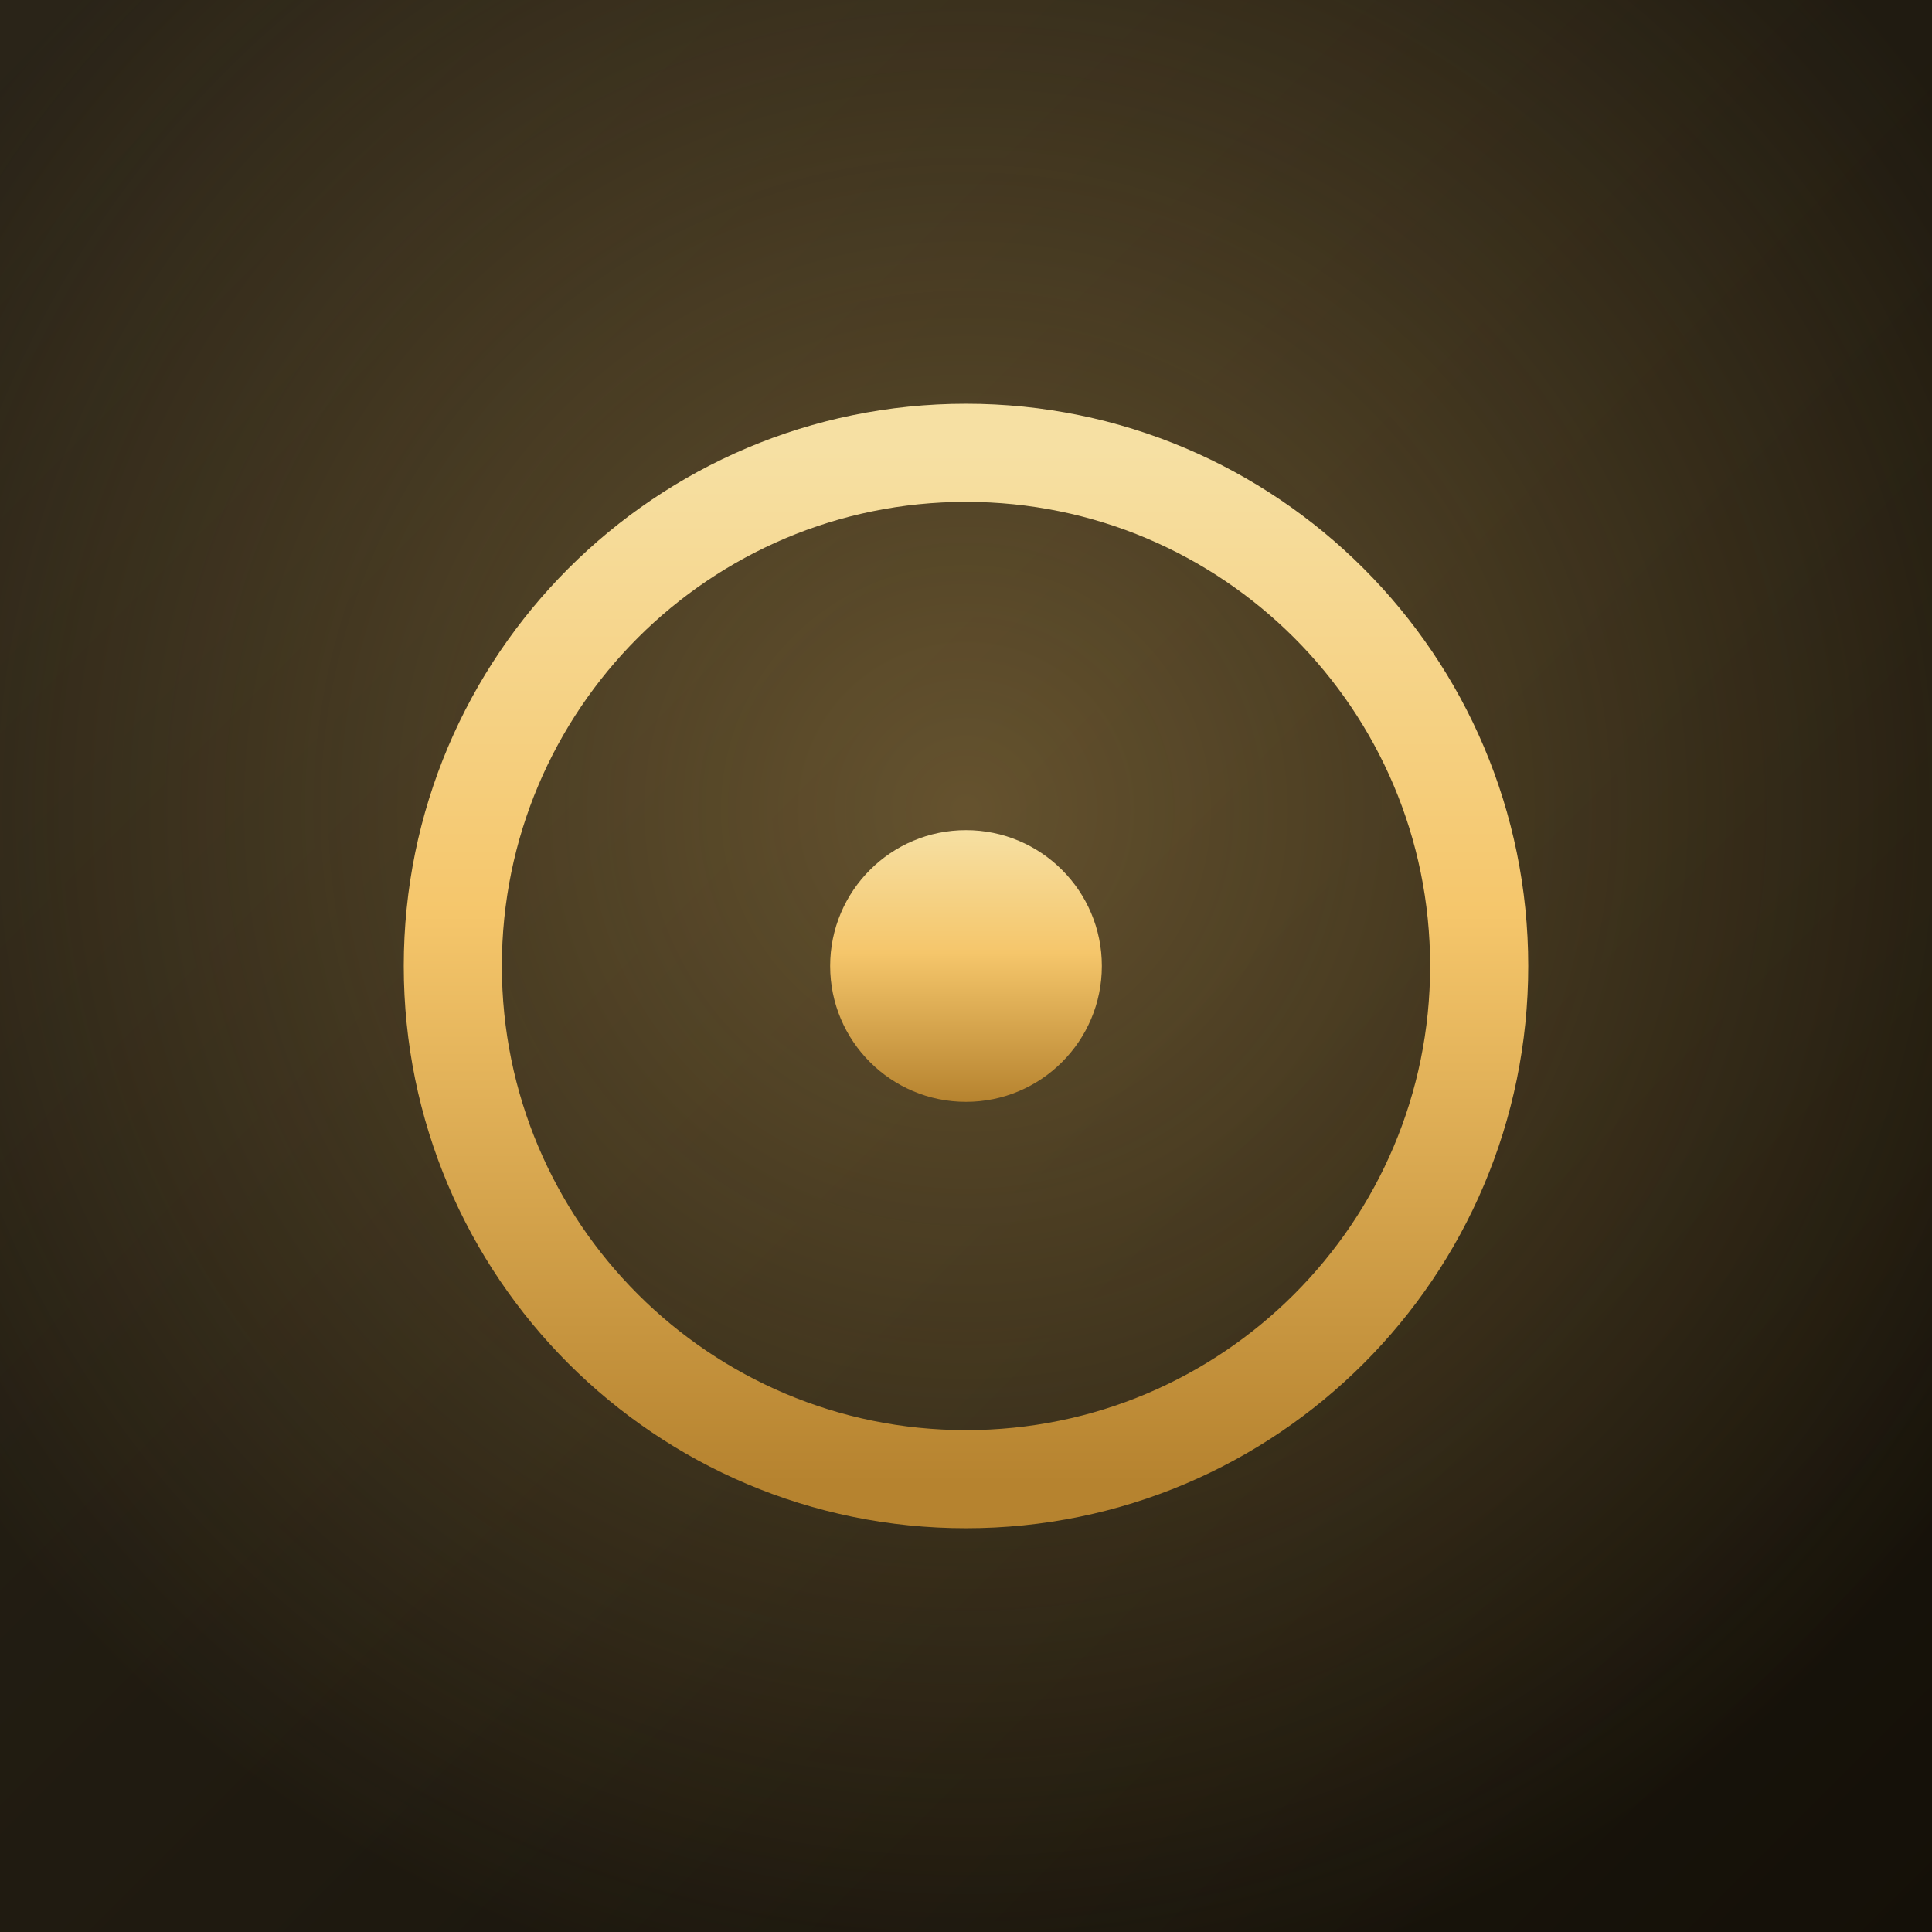
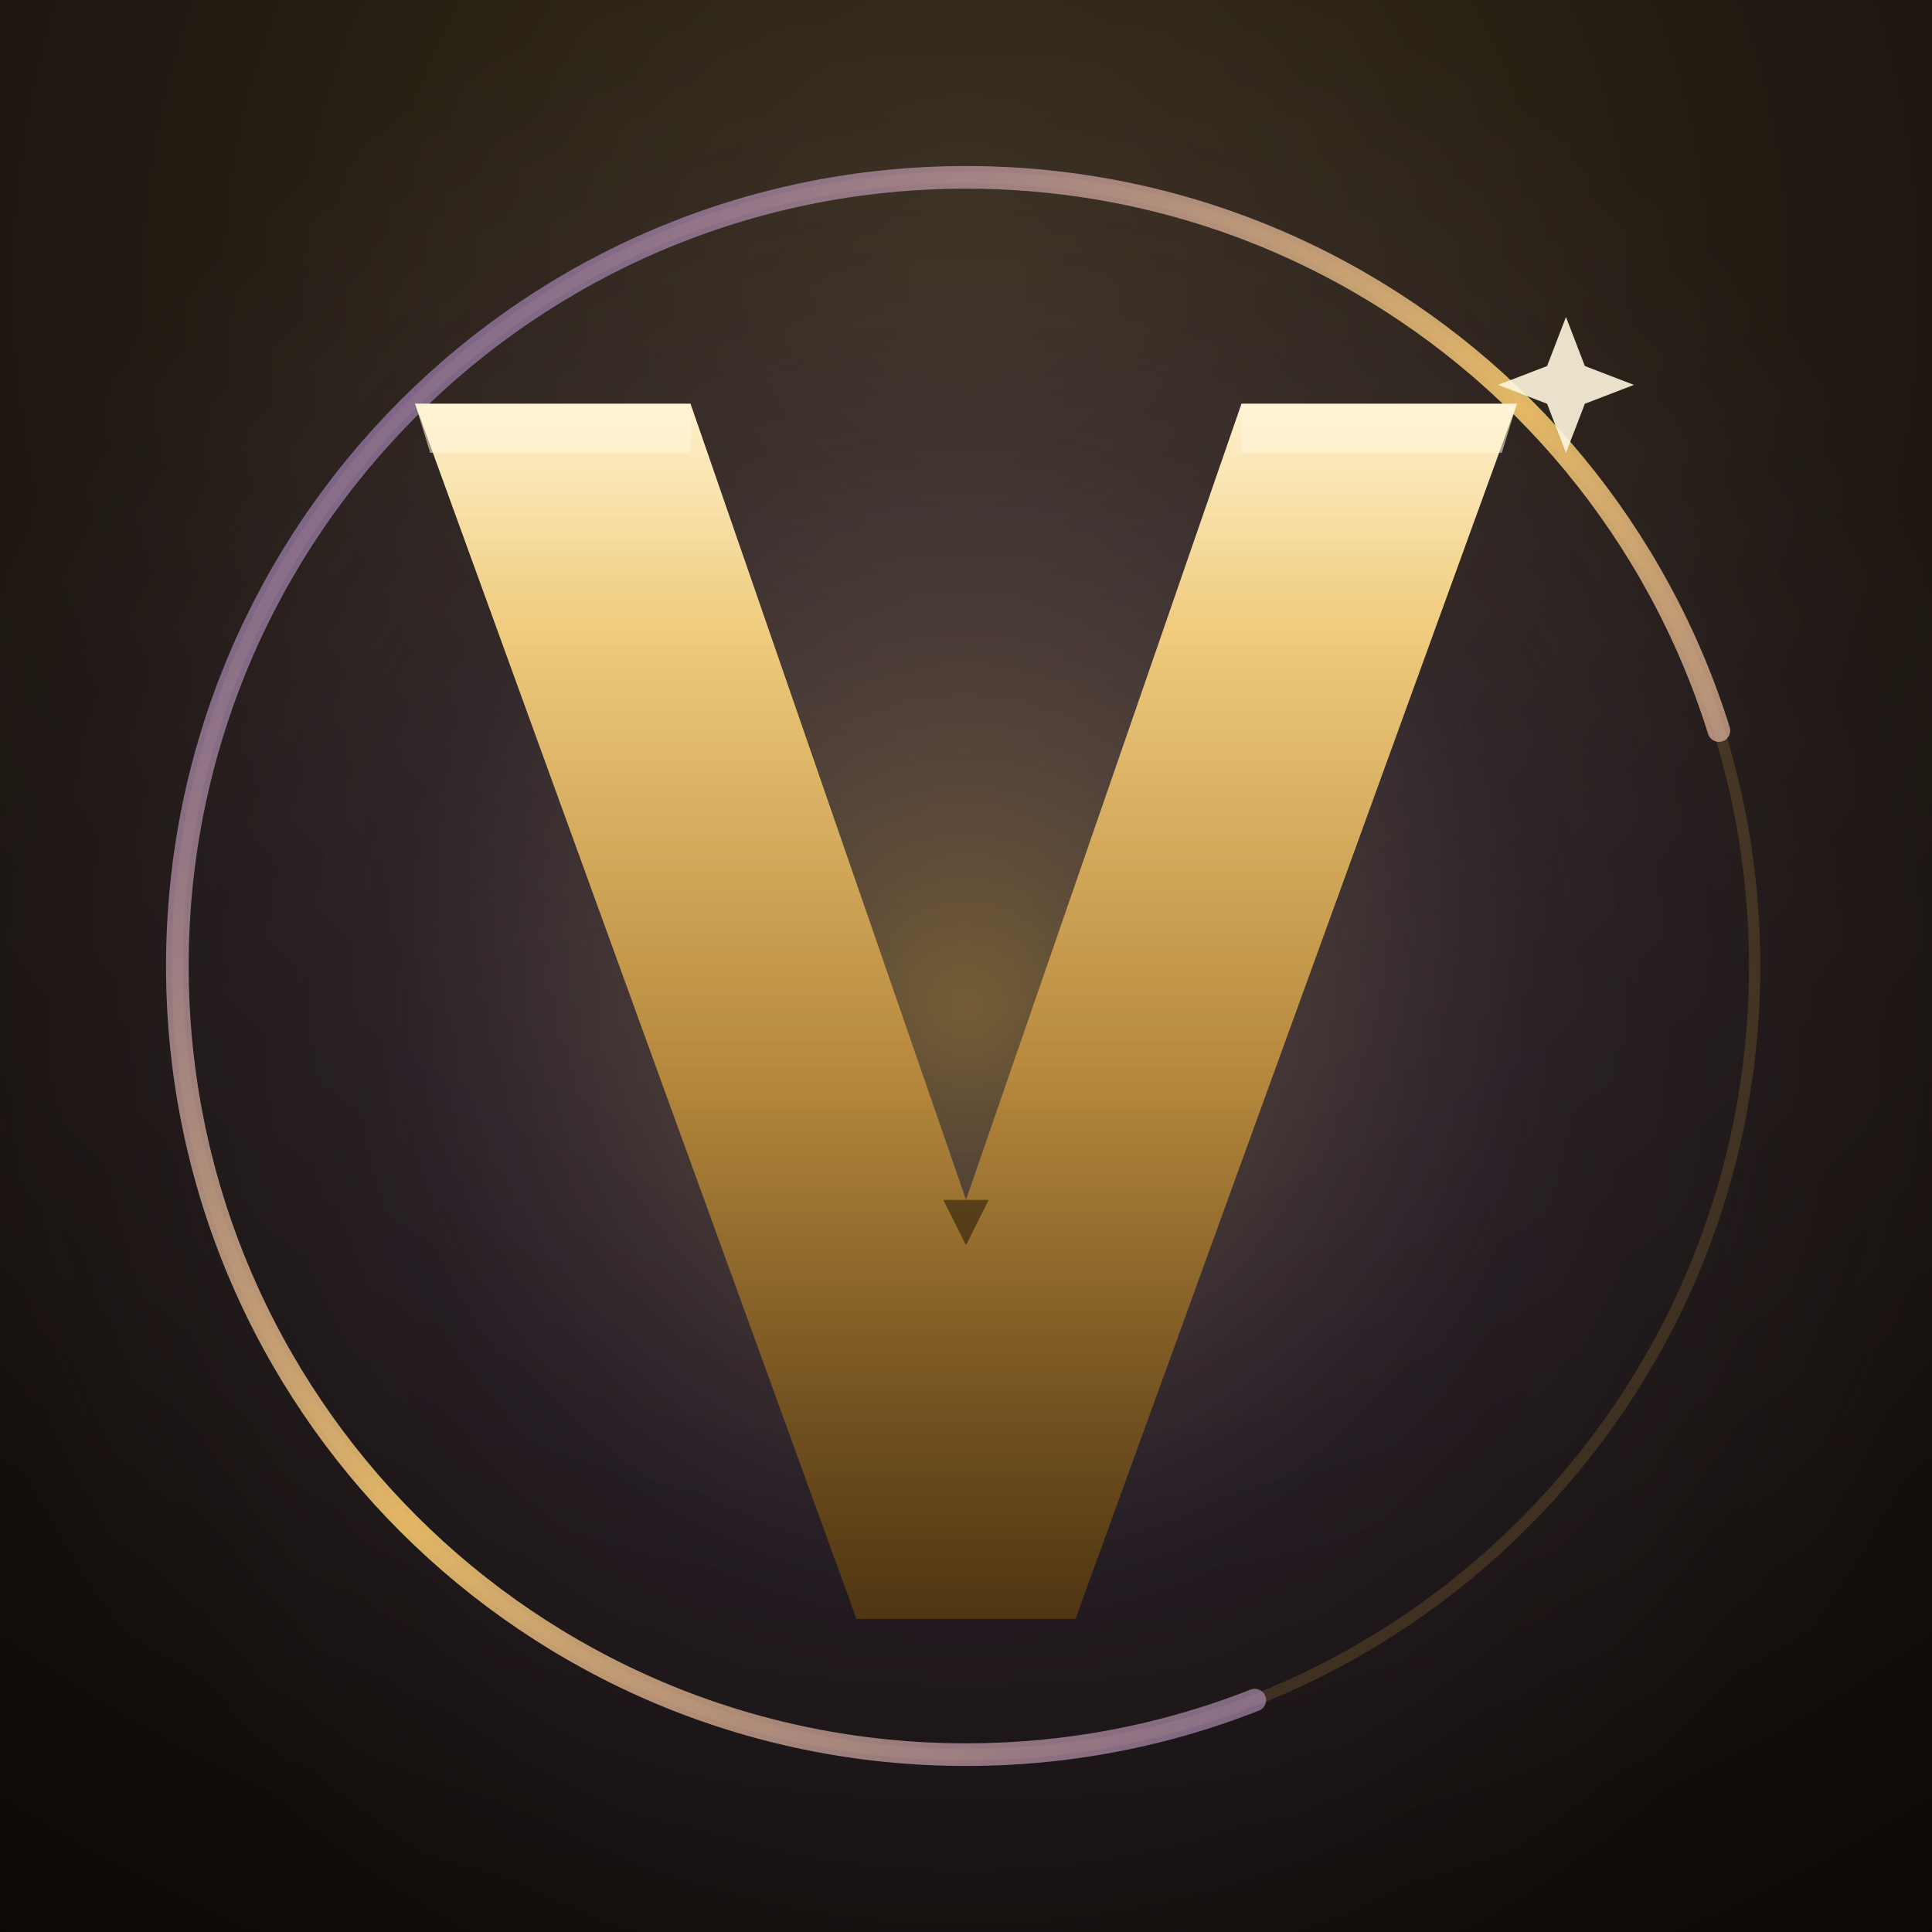
<svg xmlns="http://www.w3.org/2000/svg" viewBox="0 0 1024 1024" width="1024" height="1024">
  <defs>
-     <linearGradient id="bg" x1="0" y1="0" x2="1" y2="1">
-       <stop offset="0%" stop-color="#2a2418" />
-       <stop offset="55%" stop-color="#1f1a10" />
-       <stop offset="100%" stop-color="#141008" />
+     <radialGradient id="bg" cx="0.5" cy="0.15" r="1.05">
+       <stop offset="0%" stop-color="#3a2f1a" />
+       <stop offset="45%" stop-color="#1f1811" />
+       <stop offset="100%" stop-color="#0b0805" />
+     </radialGradient>
+     <linearGradient id="gold" x1="0.5" y1="0" x2="0.5" y2="1">
+       <stop offset="0%" stop-color="#fff1cc" />
+       <stop offset="18%" stop-color="#f8d689" />
+       <stop offset="55%" stop-color="#d4a14a" />
+       <stop offset="100%" stop-color="#6a4715" />
    </linearGradient>
-     <linearGradient id="gold" x1="0" y1="0" x2="0" y2="1">
-       <stop offset="0%" stop-color="#f6e0a3" />
-       <stop offset="45%" stop-color="#f5c66b" />
-       <stop offset="100%" stop-color="#b6832f" />
+     <linearGradient id="innerFace" x1="0.5" y1="0" x2="0.5" y2="1">
+       <stop offset="0%" stop-color="#b6832f" stop-opacity="0.0" />
+       <stop offset="100%" stop-color="#3a2810" stop-opacity="0.55" />
    </linearGradient>
-     <radialGradient id="glow" cx="0.5" cy="0.42" r="0.62">
-       <stop offset="0%" stop-color="rgba(245,198,107,0.32)" />
-       <stop offset="100%" stop-color="rgba(245,198,107,0)" />
+     <radialGradient id="glow" cx="0.5" cy="0.52" r="0.55">
+       <stop offset="0%" stop-color="#f5c66b" stop-opacity="0.38" />
+       <stop offset="55%" stop-color="#8a6fe0" stop-opacity="0.10" />
+       <stop offset="100%" stop-color="#8a6fe0" stop-opacity="0" />
    </radialGradient>
+     <linearGradient id="ringStroke" x1="0" y1="0" x2="1" y2="1">
+       <stop offset="0%" stop-color="#8a6fe0" stop-opacity="0.55" />
+       <stop offset="50%" stop-color="#f5c66b" stop-opacity="0.90" />
+       <stop offset="100%" stop-color="#8a6fe0" stop-opacity="0.55" />
+     </linearGradient>
  </defs>
  <rect width="1024" height="1024" fill="url(#bg)" />
  <rect width="1024" height="1024" fill="url(#glow)" />
-   <g stroke="url(#gold)" stroke-linecap="round" fill="none">
-     <circle cx="512" cy="512" r="272" stroke-width="52" />
-     <line x1="512" y1="184" x2="512" y2="256" stroke-width="34" />
-     <line x1="512" y1="768" x2="512" y2="840" stroke-width="34" />
-     <line x1="184" y1="512" x2="256" y2="512" stroke-width="34" />
-     <line x1="768" y1="512" x2="840" y2="512" stroke-width="34" />
+   <g>
+     <circle cx="512" cy="512" r="418" fill="none" stroke="#d4a14a" stroke-opacity="0.18" stroke-width="6" />
+     <circle cx="512" cy="512" r="418" fill="none" stroke="url(#ringStroke)" stroke-width="12" stroke-linecap="round" stroke-dasharray="2000 620" stroke-dashoffset="-500" />
  </g>
-   <circle cx="512" cy="512" r="72" fill="url(#gold)" />
+   <g>
+     <path d="M 220 214              L 366 214              L 512 636              L 658 214              L 804 214              L 570 858              L 454 858              Z" fill="url(#gold)" />
+     <path d="M 220 214              L 366 214              L 512 636              L 658 214              L 804 214              L 570 858              L 454 858              Z" fill="url(#innerFace)" />
+     <path d="M 220 214 L 366 214 L 366 240 L 228 240 Z" fill="#fff6de" opacity="0.55" />
+     <path d="M 658 214 L 804 214 L 796 240 L 658 240 Z" fill="#fff6de" opacity="0.55" />
+     <path d="M 500 636 L 512 660 L 524 636 Z" fill="#2a1c08" opacity="0.6" />
+   </g>
+   <g opacity="0.9">
+     <path d="M 830 168              L 840 194              L 866 204              L 840 214              L 830 240              L 820 214              L 794 204              L 820 194              Z" fill="#fff6de" />
+   </g>
</svg>
